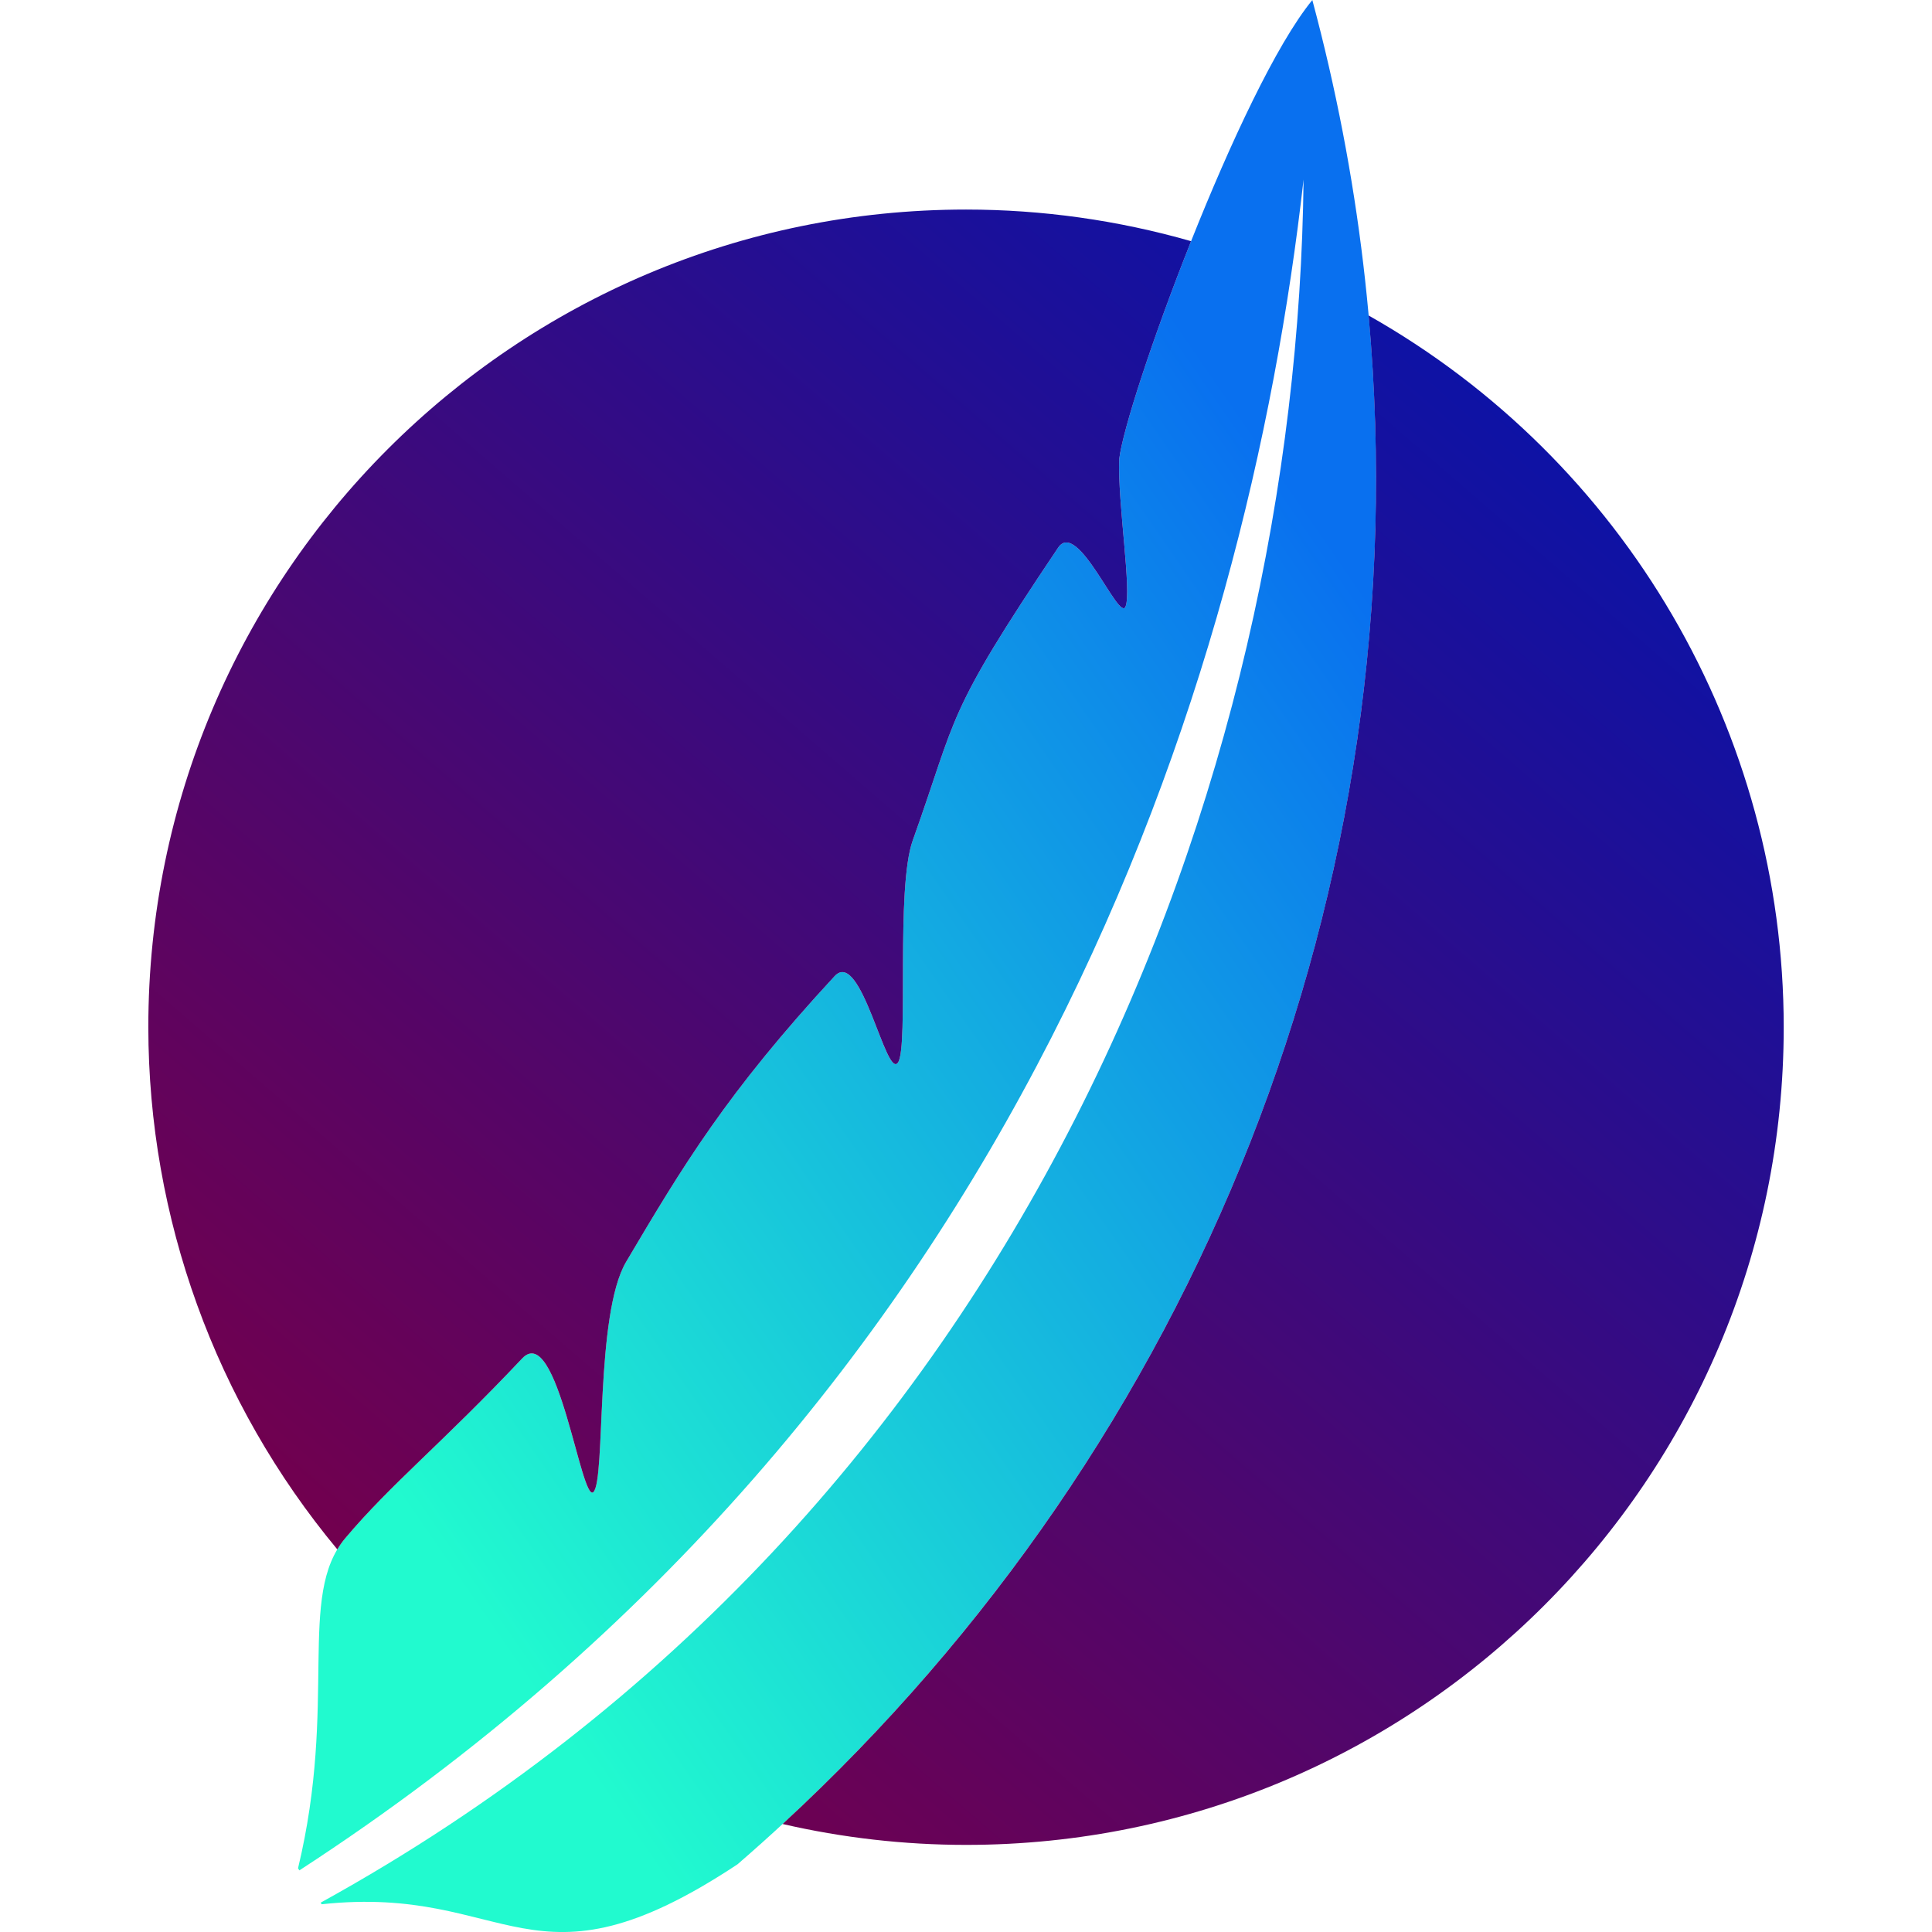
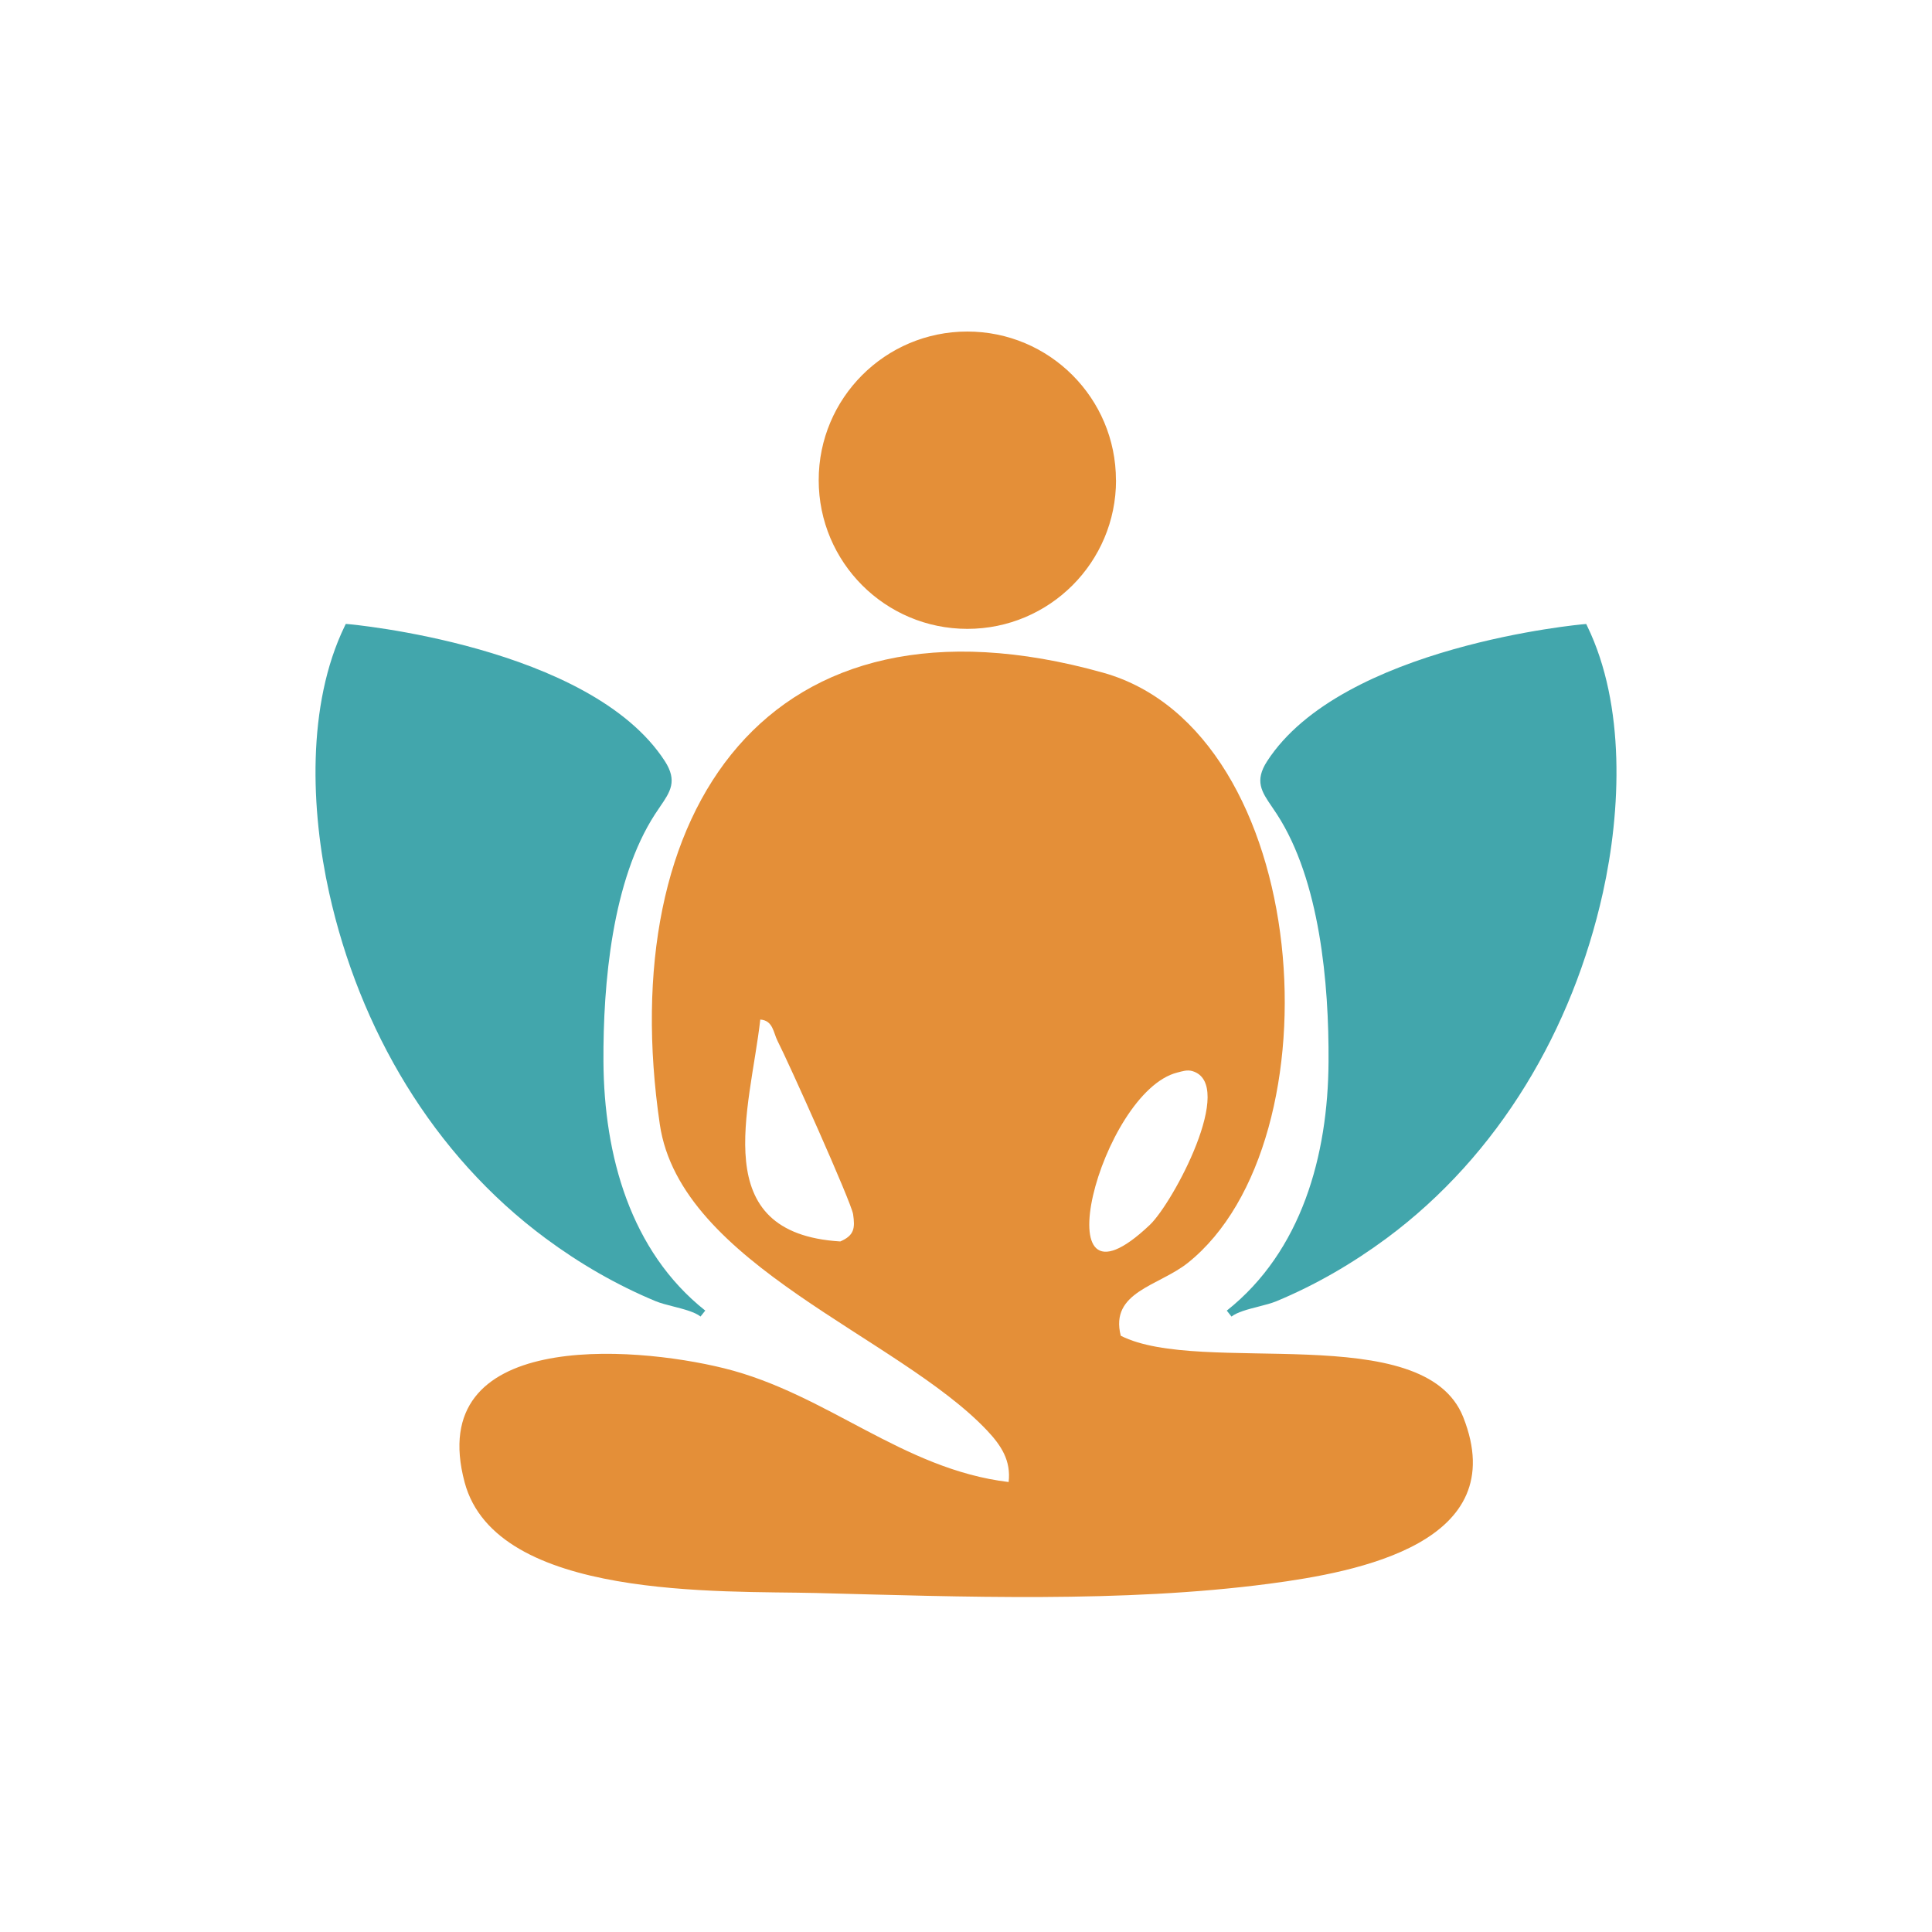
- <svg xmlns="http://www.w3.org/2000/svg" xmlns:xlink="http://www.w3.org/1999/xlink" width="512" height="512" version="1.1" viewBox="0 0 512 512">
+ <svg xmlns="http://www.w3.org/2000/svg" width="500" zoomAndPan="magnify" viewBox="0 0 375 375" height="500" preserveAspectRatio="xMidYMid meet" version="1.0">
  <defs>
-     <linearGradient id="linearGradient22708">
-       <stop stop-color="#21facf" offset="0" />
-       <stop stop-color="#0970ef" offset="1" />
-     </linearGradient>
-     <linearGradient id="linearGradient6949" x1="68.454" x2="198.59" y1="246.73" y2="96.35" gradientTransform="translate(-5.754,-56.594)" gradientUnits="userSpaceOnUse">
-       <stop stop-color="#72004e" offset="0" />
-       <stop stop-color="#0015b1" offset="1" />
-     </linearGradient>
-     <linearGradient id="linearGradient22718" x1="56.735" x2="155.2" y1="246.96" y2="58.575" gradientUnits="userSpaceOnUse">
-       <stop stop-color="#4f00da" offset="0" />
-       <stop stop-color="#e5311b" offset="1" />
-     </linearGradient>
-     <linearGradient id="linearGradient23463" x1="68.454" x2="198.59" y1="246.73" y2="96.35" gradientUnits="userSpaceOnUse" xlink:href="#linearGradient22708" />
-     <linearGradient id="linearGradient903" x1="54.478" x2="192.1" y1="247.56" y2="9.809" gradientTransform="matrix(.87923 0 0 .87923 -9.551 48.787)" gradientUnits="userSpaceOnUse">
-       <stop stop-color="#dc180d" offset="0" />
-       <stop stop-color="#f96e20" offset=".5" />
-       <stop stop-color="#f4ce41" offset="1" />
-     </linearGradient>
-     <linearGradient id="linearGradient918" x1="39.468" x2="154.99" y1="204.22" y2="124.47" gradientUnits="userSpaceOnUse" xlink:href="#linearGradient22708" />
+     <clipPath id="448c6f1139">
+       <path d="M 89 126.305 L 286 126.305 L 286 310 L 89 310 Z M 89 126.305 " clip-rule="nonzero" />
+     </clipPath>
+     <clipPath id="3c4fc82a8b">
+       <path d="M 228.539 208.172 C 213.617 211.902 201.578 258.227 223.164 237.766 C 227.695 233.473 240.027 210.379 231.41 207.891 C 230.406 207.609 229.504 207.934 228.539 208.172 M 147.57 197.895 C 145.586 215.441 137.027 239.379 163.102 240.965 C 165.809 239.797 165.988 238.387 165.586 235.68 C 165.234 233.324 152.988 206.055 150.914 202.027 C 150.117 200.473 150.059 198.074 147.586 197.895 M 217.539 259.266 C 233.102 267.172 276.422 255.887 284.016 275.074 C 293.652 299.461 263.688 305.129 246.293 307.41 C 217.879 311.141 186.699 309.926 158.453 309.203 C 140.109 308.742 96.312 310.625 90.184 287.719 C 82.309 258.242 122.414 261.086 140.566 265.586 C 160.582 270.547 175.152 285.188 195.777 287.66 C 196.25 283.469 194.324 280.57 191.629 277.695 C 174.426 259.457 132.07 245.465 128.07 218.238 C 119.16 157.625 148.871 112.309 214.09 130.562 C 254.996 142.008 260.121 221.539 230.555 245.125 C 224.914 249.625 215.363 250.734 217.539 259.266 " clip-rule="nonzero" />
+     </clipPath>
+     <clipPath id="dffe3bd33c">
+       <path d="M 0 0.305 L 197 0.305 L 197 184 L 0 184 Z M 0 0.305 " clip-rule="nonzero" />
+     </clipPath>
+     <clipPath id="496dd6cda4">
+       <path d="M 139.539 82.172 C 124.617 85.902 112.578 132.227 134.164 111.766 C 138.695 107.473 151.027 84.379 142.41 81.891 C 141.406 81.609 140.504 81.934 139.539 82.172 M 58.57 71.895 C 56.586 89.441 48.027 113.379 74.102 114.965 C 76.809 113.797 76.988 112.387 76.586 109.68 C 76.234 107.324 63.988 80.055 61.914 76.027 C 61.117 74.473 61.059 72.074 58.586 71.895 M 128.539 133.266 C 144.102 141.172 187.422 129.887 195.016 149.074 C 204.652 173.461 174.688 179.129 157.293 181.41 C 128.879 185.141 97.699 183.926 69.453 183.203 C 51.109 182.742 7.312 184.625 1.184 161.719 C -6.691 132.242 33.414 135.086 51.566 139.586 C 71.582 144.547 86.152 159.188 106.777 161.66 C 107.25 157.469 105.324 154.57 102.629 151.695 C 85.426 133.457 43.07 119.465 39.07 92.238 C 30.16 31.625 59.871 -13.691 125.09 4.562 C 165.996 16.008 171.121 95.539 141.555 119.125 C 135.914 123.625 126.363 124.734 128.539 133.266 " clip-rule="nonzero" />
+     </clipPath>
+     <clipPath id="2b2de9b760">
+       <rect x="0" width="197" y="0" height="184" />
+     </clipPath>
+     <clipPath id="d1788be77a">
+       <path d="M 159 65 L 216 65 L 216 122 L 159 122 Z M 159 65 " clip-rule="nonzero" />
+     </clipPath>
+     <clipPath id="4d2405197b">
+       <path d="M 215.883 93.207 C 215.883 108.738 203.297 121.324 187.766 121.324 C 172.234 121.324 159.652 108.738 159.652 93.207 C 159.652 77.676 172.219 65.094 187.75 65.094 C 203.281 65.094 215.867 77.676 215.867 93.207 " clip-rule="nonzero" />
+     </clipPath>
+     <clipPath id="86f898cc3f">
+       <path d="M 0.602 0.039 L 57 0.039 L 57 56.441 L 0.602 56.441 Z M 0.602 0.039 " clip-rule="nonzero" />
+     </clipPath>
+     <clipPath id="87931a5803">
+       <path d="M 56.883 28.207 C 56.883 43.738 44.297 56.324 28.766 56.324 C 13.234 56.324 0.652 43.738 0.652 28.207 C 0.652 12.676 13.219 0.094 28.75 0.094 C 44.281 0.094 56.867 12.676 56.867 28.207 " clip-rule="nonzero" />
+     </clipPath>
+     <clipPath id="84a098d9b1">
+       <rect x="0" width="57" y="0" height="57" />
+     </clipPath>
+     <clipPath id="cea734b344">
+       <path d="M 158.891 64.09 L 217 64.09 L 217 122.227 L 158.891 122.227 Z M 158.891 64.09 " clip-rule="nonzero" />
+     </clipPath>
+     <clipPath id="25f4f69a5a">
+       <path d="M 216.621 93.207 C 216.621 109.152 203.695 122.062 187.766 122.062 L 187.766 121.324 L 187.766 122.062 C 171.82 122.062 158.91 109.141 158.91 93.207 L 159.652 93.207 L 158.91 93.207 C 158.895 77.277 171.82 64.352 187.75 64.352 L 187.75 65.094 L 187.75 64.352 C 203.695 64.352 216.605 77.277 216.605 93.207 L 215.867 93.207 L 216.605 93.207 M 215.125 93.207 C 215.141 78.094 202.883 65.832 187.75 65.832 C 172.621 65.832 160.375 78.094 160.375 93.207 C 160.375 108.324 172.637 120.582 187.75 120.582 C 202.867 120.582 215.125 108.324 215.125 93.207 Z M 215.125 93.207 " clip-rule="nonzero" />
+     </clipPath>
+     <clipPath id="0e85d32893">
+       <path d="M 0.891 0.32 L 58.719 0.32 L 58.719 58.16 L 0.891 58.16 Z M 0.891 0.32 " clip-rule="nonzero" />
+     </clipPath>
+     <clipPath id="bab24abdc0">
+       <path d="M 58.621 29.207 C 58.621 45.152 45.695 58.062 29.766 58.062 L 29.766 57.324 L 29.766 58.062 C 13.82 58.062 0.91 45.141 0.91 29.207 L 1.652 29.207 L 0.91 29.207 C 0.895 13.277 13.82 0.352 29.75 0.352 L 29.75 1.094 L 29.75 0.352 C 45.695 0.352 58.605 13.277 58.605 29.207 L 57.867 29.207 L 58.605 29.207 M 57.125 29.207 C 57.141 14.094 44.883 1.832 29.75 1.832 C 14.621 1.832 2.375 14.094 2.375 29.207 C 2.375 44.324 14.637 56.582 29.75 56.582 C 44.867 56.582 57.125 44.324 57.125 29.207 Z M 57.125 29.207 " clip-rule="nonzero" />
+     </clipPath>
+     <clipPath id="cc510108de">
+       <rect x="0" width="59" y="0" height="59" />
+     </clipPath>
+     <clipPath id="14ac41277b">
+       <path d="M 61 121.207 L 136.453 121.207 L 136.453 255 L 61 255 Z M 61 121.207 " clip-rule="nonzero" />
+     </clipPath>
+     <clipPath id="ff9a508ff5">
+       <path d="M 67.562 121.887 C 67.562 121.887 114.051 125.93 128.426 148.152 C 131.016 152.148 128.973 153.852 126.516 157.641 C 118.094 170.656 116.301 190.848 116.391 206.113 C 116.508 224.309 121.617 243.215 136.422 254.957 C 134.453 253.387 129.891 252.852 127.539 251.875 C 120.004 248.738 112.867 244.605 106.309 239.75 C 84.59 223.641 70.434 199.391 64.617 173.141 C 61.078 157.195 60.262 136.957 67.578 121.887 " clip-rule="nonzero" />
+     </clipPath>
+     <clipPath id="6db1bdfb10">
+       <path d="M 0 0.68 L 75.453 0.68 L 75.453 134 L 0 134 Z M 0 0.68 " clip-rule="nonzero" />
+     </clipPath>
+     <clipPath id="5cc51dd524">
+       <path d="M 6.562 0.887 C 6.562 0.887 53.051 4.93 67.426 27.152 C 70.016 31.148 67.973 32.852 65.516 36.641 C 57.094 49.656 55.301 69.848 55.391 85.113 C 55.508 103.309 60.617 122.215 75.422 133.957 C 73.453 132.387 68.891 131.852 66.539 130.875 C 59.004 127.738 51.867 123.605 45.309 118.75 C 23.59 102.641 9.434 78.391 3.617 52.141 C 0.078 36.195 -0.738 15.957 6.578 0.887 " clip-rule="nonzero" />
+     </clipPath>
+     <clipPath id="c77348a4ff">
+       <rect x="0" width="76" y="0" height="134" />
+     </clipPath>
+     <clipPath id="51e76f435a">
+       <path d="M 61 121 L 137 121 L 137 255.836 L 61 255.836 Z M 61 121 " clip-rule="nonzero" />
+     </clipPath>
+     <clipPath id="1558c5aabc">
+       <path d="M 67.637 121.145 C 67.711 121.145 114.523 125.293 129.047 147.734 L 128.426 148.137 L 129.047 147.734 C 131.535 151.586 130.086 153.703 128.129 156.559 C 127.805 157.02 127.48 157.508 127.137 158.039 L 126.516 157.641 L 127.137 158.039 C 118.832 170.848 117.043 190.848 117.129 206.113 L 116.391 206.113 L 117.129 206.113 C 117.25 224.207 122.328 242.832 136.879 254.379 L 136.422 254.957 L 135.961 255.531 C 134.883 254.676 132.824 254.125 130.664 253.578 C 129.434 253.27 128.191 252.941 127.258 252.559 C 119.66 249.402 112.465 245.23 105.879 240.344 L 106.324 239.75 L 105.879 240.344 C 83.98 224.117 69.754 199.703 63.891 173.305 C 60.336 157.301 59.48 136.867 66.895 121.559 L 67.117 121.102 L 67.621 121.145 M 67.488 122.625 L 67.547 121.887 L 68.215 122.211 C 61.031 137.078 61.805 157.109 65.34 172.992 L 64.617 173.156 L 65.34 172.992 C 71.129 199.082 85.18 223.168 106.75 239.16 C 113.25 243.984 120.344 248.086 127.82 251.195 L 127.539 251.875 L 127.82 251.195 C 128.633 251.535 129.758 251.832 131.031 252.145 C 133.062 252.66 135.504 253.27 136.895 254.379 L 135.977 255.531 C 120.922 243.586 115.781 224.414 115.664 206.113 C 115.562 190.836 117.352 170.434 125.91 157.227 C 126.266 156.68 126.605 156.191 126.918 155.715 C 128.84 152.918 129.773 151.555 127.82 148.535 C 113.664 126.699 67.652 122.641 67.504 122.625 Z M 67.488 122.625 " clip-rule="nonzero" />
+     </clipPath>
+     <clipPath id="eb4f2ef3c0">
+       <path d="M 0 0 L 76 0 L 76 134.602 L 0 134.602 Z M 0 0 " clip-rule="nonzero" />
+     </clipPath>
+     <clipPath id="ab2dd0cba2">
+       <path d="M 6.637 0.145 C 6.711 0.145 53.523 4.293 68.047 26.734 L 67.426 27.137 L 68.047 26.734 C 70.535 30.586 69.086 32.703 67.129 35.559 C 66.805 36.02 66.48 36.508 66.137 37.039 L 65.516 36.641 L 66.137 37.039 C 57.832 49.848 56.043 69.848 56.129 85.113 L 55.391 85.113 L 56.129 85.113 C 56.25 103.207 61.328 121.832 75.879 133.379 L 75.422 133.957 L 74.961 134.531 C 73.883 133.676 71.824 133.125 69.664 132.578 C 68.434 132.27 67.191 131.941 66.258 131.559 C 58.66 128.402 51.465 124.23 44.879 119.344 L 45.324 118.75 L 44.879 119.344 C 22.98 103.117 8.754 78.703 2.891 52.305 C -0.664 36.301 -1.52 15.867 5.895 0.559 L 6.117 0.102 L 6.621 0.145 M 6.488 1.625 L 6.547 0.887 L 7.215 1.211 C 0.031 16.078 0.805 36.109 4.34 51.992 L 3.617 52.156 L 4.34 51.992 C 10.129 78.082 24.18 102.168 45.75 118.16 C 52.25 122.984 59.344 127.086 66.82 130.195 L 66.539 130.875 L 66.82 130.195 C 67.633 130.535 68.758 130.832 70.031 131.145 C 72.062 131.66 74.504 132.27 75.895 133.379 L 74.977 134.531 C 59.922 122.586 54.781 103.414 54.664 85.113 C 54.562 69.836 56.352 49.434 64.91 36.227 C 65.266 35.68 65.605 35.191 65.918 34.715 C 67.84 31.918 68.773 30.555 66.82 27.535 C 52.664 5.699 6.652 1.641 6.504 1.625 Z M 6.488 1.625 " clip-rule="nonzero" />
+     </clipPath>
+     <clipPath id="23feef39e2">
+       <rect x="0" width="76" y="0" height="135" />
+     </clipPath>
+     <clipPath id="810e3d4275">
+       <path d="M 238.441 121.207 L 313.918 121.207 L 313.918 255 L 238.441 255 Z M 238.441 121.207 " clip-rule="nonzero" />
+     </clipPath>
+     <clipPath id="717cdb6f5f">
+       <path d="M 307.438 121.887 C 307.438 121.887 260.949 125.93 246.574 148.152 C 243.98 152.148 246.023 153.852 248.484 157.641 C 256.906 170.656 258.699 190.848 258.609 206.113 C 258.492 224.309 253.383 243.215 238.578 254.957 C 240.547 253.387 245.105 252.852 247.461 251.875 C 254.996 248.738 262.133 244.605 268.691 239.75 C 290.426 223.641 304.566 199.391 310.398 173.141 C 313.938 157.195 314.75 136.957 307.438 121.887 " clip-rule="nonzero" />
+     </clipPath>
+     <clipPath id="635f288351">
+       <path d="M 0.559 0.68 L 75.918 0.68 L 75.918 134 L 0.559 134 Z M 0.559 0.68 " clip-rule="nonzero" />
+     </clipPath>
+     <clipPath id="32bb735d5e">
+       <path d="M 69.438 0.887 C 69.438 0.887 22.949 4.93 8.574 27.152 C 5.98 31.148 8.023 32.852 10.484 36.641 C 18.906 49.656 20.699 69.848 20.609 85.113 C 20.492 103.309 15.383 122.215 0.578 133.957 C 2.547 132.387 7.105 131.852 9.461 130.875 C 16.996 127.738 24.133 123.605 30.691 118.75 C 52.426 102.641 66.566 78.391 72.398 52.141 C 75.938 36.195 76.75 15.957 69.438 0.887 " clip-rule="nonzero" />
+     </clipPath>
+     <clipPath id="eaf44bae7b">
+       <rect x="0" width="76" y="0" height="134" />
+     </clipPath>
+     <clipPath id="6e257f9d1d">
+       <path d="M 238 121 L 313.918 121 L 313.918 255.836 L 238 255.836 Z M 238 121 " clip-rule="nonzero" />
+     </clipPath>
+     <clipPath id="5e0f161a95">
+       <path d="M 307.496 122.625 C 307.363 122.641 261.332 126.699 247.195 148.551 C 245.238 151.57 246.172 152.918 248.098 155.73 C 248.41 156.191 248.766 156.691 249.105 157.242 C 257.66 170.449 259.438 190.848 259.348 206.129 C 259.23 224.426 254.094 243.602 239.035 255.547 L 238.117 254.395 C 239.512 253.297 241.953 252.676 243.98 252.156 C 245.238 251.832 246.367 251.551 247.195 251.211 L 247.477 251.891 L 247.195 251.211 C 254.672 248.102 261.762 244 268.262 239.172 C 289.832 223.184 303.883 199.094 309.688 173.008 L 310.414 173.172 L 309.688 173.008 C 313.211 157.121 313.996 137.09 306.785 122.227 L 307.453 121.902 L 307.512 122.641 M 307.379 121.16 L 307.883 121.117 L 308.102 121.574 C 315.52 136.883 314.66 157.316 311.109 173.32 C 305.246 199.703 291.02 224.133 269.121 240.359 L 268.676 239.766 L 269.121 240.359 C 262.52 245.242 255.336 249.418 247.742 252.57 C 246.809 252.957 245.566 253.281 244.336 253.594 C 242.176 254.141 240.117 254.688 239.035 255.547 L 238.578 254.969 L 238.117 254.395 C 252.672 242.844 257.766 224.207 257.867 206.129 L 258.609 206.129 L 257.867 206.129 C 257.973 190.863 256.168 170.863 247.859 158.055 L 248.484 157.656 L 247.859 158.055 C 247.52 157.535 247.195 157.047 246.867 156.574 C 244.914 153.719 243.449 151.602 245.949 147.75 L 246.574 148.152 L 245.949 147.75 C 260.477 125.305 307.305 121.16 307.363 121.16 Z M 307.379 121.16 " clip-rule="nonzero" />
+     </clipPath>
+     <clipPath id="d8fb730bc2">
+       <path d="M 0.078 0 L 75.918 0 L 75.918 134.602 L 0.078 134.602 Z M 0.078 0 " clip-rule="nonzero" />
+     </clipPath>
+     <clipPath id="6799f2cbe1">
+       <path d="M 69.496 1.625 C 69.363 1.641 23.332 5.699 9.195 27.551 C 7.238 30.57 8.172 31.918 10.098 34.73 C 10.41 35.191 10.766 35.691 11.105 36.242 C 19.66 49.449 21.438 69.848 21.348 85.129 C 21.23 103.426 16.094 122.602 1.035 134.547 L 0.117 133.395 C 1.512 132.297 3.953 131.676 5.98 131.156 C 7.238 130.832 8.367 130.551 9.195 130.211 L 9.477 130.891 L 9.195 130.211 C 16.672 127.102 23.762 123 30.262 118.172 C 51.832 102.184 65.883 78.094 71.688 52.008 L 72.414 52.172 L 71.688 52.008 C 75.211 36.121 75.996 16.09 68.785 1.227 L 69.453 0.902 L 69.512 1.641 M 69.379 0.16 L 69.883 0.117 L 70.102 0.574 C 77.52 15.883 76.66 36.316 73.109 52.32 C 67.246 78.703 53.02 103.133 31.121 119.359 L 30.676 118.766 L 31.121 119.359 C 24.52 124.242 17.336 128.418 9.742 131.57 C 8.809 131.957 7.566 132.281 6.336 132.594 C 4.176 133.141 2.117 133.688 1.035 134.547 L 0.578 133.969 L 0.117 133.395 C 14.672 121.844 19.766 103.207 19.867 85.129 L 20.609 85.129 L 19.867 85.129 C 19.973 69.863 18.168 49.863 9.859 37.055 L 10.484 36.656 L 9.859 37.055 C 9.52 36.535 9.195 36.047 8.867 35.574 C 6.914 32.719 5.449 30.602 7.949 26.75 L 8.574 27.152 L 7.949 26.75 C 22.477 4.305 69.305 0.16 69.363 0.16 Z M 69.379 0.16 " clip-rule="nonzero" />
+     </clipPath>
+     <clipPath id="c612dfc3dd">
+       <rect x="0" width="76" y="0" height="135" />
+     </clipPath>
  </defs>
-   <g transform="matrix(2.473 0 0 2.473 -4.8978 -4.8812)">
-     <path transform="translate(-5.5496,-57.412)" d="m148.16 59.393c-7.71 9.399-19.951 42.888-20.696 49.204-0.17 4.674 1.373 14.231 0.672 15.805-0.719 1.613-5.117-9.446-7.215-6.327-12.219 18.168-10.7 17.731-15.582 31.378-1.836 5.131-0.424 21.99-1.567 23.773-1.273 1.987-3.962-12.31-6.806-9.236-11.603 12.54-16.279 20.379-22.336 30.607-3.359 5.673-2.182 23.33-3.506 24.674-1.302 1.321-3.857-18.326-7.644-14.309-8.519 9.038-14.054 13.441-18.946 19.252-5.198 6.174-0.783 17.584-5.067 35.383l0.145 0.221c77.447-50.308 101.52-127.16 107.61-181.19-0.681 63.93-29.41 142.78-105.33 184.65l0.113 0.171c20.241-2.181 22.307 10.458 44.562-4.284 55.792-48.277 81.856-124.29 61.593-199.78z" display="none" fill="url(#linearGradient903)" />
-     <path transform="translate(-5.5498,-57.412)" d="m148.16 59.393c-7.71 9.399-19.951 42.888-20.696 49.204-0.17 4.674 1.373 14.231 0.672 15.805-0.719 1.613-5.117-9.446-7.215-6.327-12.219 18.168-10.7 17.731-15.582 31.378-1.836 5.131-0.424 21.99-1.567 23.773-1.273 1.987-3.962-12.31-6.806-9.236-11.603 12.54-16.279 20.379-22.336 30.607-3.359 5.673-2.182 23.33-3.506 24.674-1.302 1.321-3.857-18.326-7.644-14.309-8.519 9.038-14.054 13.441-18.946 19.252-5.198 6.174-0.783 17.584-5.067 35.383l0.145 0.221c77.447-50.308 101.52-127.16 107.61-181.19-0.681 63.93-29.41 142.78-105.33 184.65l0.113 0.171c20.241-2.181 22.307 10.458 44.562-4.284 55.792-48.277 81.856-124.29 61.593-199.78z" fill="url(#linearGradient918)" />
-     <g transform="translate(0 2.0218e-5)">
-       <path transform="translate(-5.7543,-56.594)" d="m111.25 81.024c-48.394-1.5e-5 -87.625 39.231-87.625 87.625 0.017 20.443 7.182 40.236 20.253 55.954 0.252-0.422 0.536-0.824 0.858-1.206 4.892-5.81 10.427-10.214 18.946-19.252 3.787-4.018 6.341 15.63 7.644 14.309 1.324-1.344 0.147-19.001 3.506-24.674 6.056-10.228 10.733-18.067 22.336-30.607 2.844-3.074 5.533 11.223 6.806 9.236 1.142-1.782-0.269-18.641 1.566-23.773 4.882-13.647 3.363-13.21 15.582-31.378 2.098-3.119 6.496 7.94 7.215 6.327 0.701-1.573-0.842-11.131-0.672-15.805 0.372-3.15 3.604-13.059 7.705-23.367-7.843-2.247-15.962-3.388-24.12-3.389zm43.142 11.356c5.566 61.595-18.426 120.7-62.796 161.65 6.446 1.486 13.04 2.237 19.655 2.239 48.394 1e-5 87.625-39.231 87.625-87.625-3.1e-4 -31.581-16.995-60.719-44.484-76.268z" display="none" fill="url(#linearGradient22718)" />
-       <path transform="translate(-5.754,-56.594)" d="m111.25 81.024c-48.394-1.5e-5 -87.625 39.231-87.625 87.625 0.017 20.443 7.182 40.236 20.253 55.954 0.252-0.422 0.536-0.824 0.858-1.206 4.892-5.81 10.427-10.214 18.946-19.252 3.787-4.018 6.341 15.63 7.644 14.309 1.324-1.344 0.147-19.001 3.506-24.674 6.056-10.228 10.733-18.067 22.336-30.607 2.844-3.074 5.533 11.223 6.806 9.236 1.142-1.782-0.269-18.641 1.566-23.773 4.882-13.647 3.363-13.21 15.582-31.378 2.098-3.119 6.496 7.94 7.215 6.327 0.701-1.573-0.842-11.131-0.672-15.805 0.372-3.15 3.604-13.059 7.705-23.367-7.843-2.247-15.962-3.388-24.12-3.389zm43.142 11.356c5.566 61.595-18.426 120.7-62.796 161.65 6.446 1.486 13.04 2.237 19.655 2.239 48.394 1e-5 87.625-39.231 87.625-87.625-3.1e-4 -31.581-16.995-60.719-44.484-76.268z" display="none" fill="url(#linearGradient23463)" />
-       <path d="m105.5 24.43c-48.394-1.5e-5 -87.625 39.231-87.625 87.625 0.017 20.443 7.182 40.236 20.253 55.954 0.252-0.422 0.536-0.824 0.858-1.206 4.892-5.81 10.427-10.214 18.946-19.252 3.787-4.018 6.341 15.63 7.644 14.309 1.324-1.344 0.147-19.001 3.506-24.674 6.056-10.228 10.733-18.067 22.336-30.607 2.844-3.074 5.533 11.223 6.806 9.236 1.142-1.782-0.269-18.641 1.566-23.773 4.882-13.647 3.363-13.21 15.582-31.378 2.098-3.119 6.496 7.94 7.215 6.327 0.701-1.573-0.842-11.131-0.672-15.805 0.372-3.15 3.604-13.059 7.705-23.367-7.843-2.247-15.962-3.388-24.12-3.389zm43.142 11.356c5.566 61.595-18.426 120.7-62.796 161.65 6.446 1.486 13.04 2.237 19.655 2.239 48.394 1e-5 87.625-39.231 87.625-87.625-3.1e-4 -31.581-16.995-60.719-44.484-76.268z" fill="url(#linearGradient6949)" />
+   <g clip-path="url(#448c6f1139)">
+     <g clip-path="url(#3c4fc82a8b)">
+       <g transform="matrix(1, 0, 0, 1, 89, 126)">
+         <g clip-path="url(#2b2de9b760)">
+           <g clip-path="url(#dffe3bd33c)">
+             <g clip-path="url(#496dd6cda4)">
+               <rect x="-171.5" width="540" fill="#e48f38" height="540" y="-208.5" fill-opacity="1" />
+             </g>
+           </g>
+         </g>
+       </g>
+     </g>
+   </g>
+   <g clip-path="url(#d1788be77a)">
+     <g clip-path="url(#4d2405197b)">
+       <g transform="matrix(1, 0, 0, 1, 159, 65)">
+         <g clip-path="url(#84a098d9b1)">
+           <g clip-path="url(#86f898cc3f)">
+             <g clip-path="url(#87931a5803)">
+               <rect x="-241.5" width="540" fill="#e48f38" height="540" y="-147.5" fill-opacity="1" />
+             </g>
+           </g>
+         </g>
+       </g>
+     </g>
+   </g>
+   <g clip-path="url(#cea734b344)">
+     <g clip-path="url(#25f4f69a5a)">
+       <g transform="matrix(1, 0, 0, 1, 158, 64)">
+         <g clip-path="url(#cc510108de)">
+           <g clip-path="url(#0e85d32893)">
+             <g clip-path="url(#bab24abdc0)">
+               <rect x="-240.5" width="540" fill="#e48f38" height="540" y="-146.5" fill-opacity="1" />
+             </g>
+           </g>
+         </g>
+       </g>
+     </g>
+   </g>
+   <g clip-path="url(#14ac41277b)">
+     <g clip-path="url(#ff9a508ff5)">
+       <g transform="matrix(1, 0, 0, 1, 61, 121)">
+         <g clip-path="url(#c77348a4ff)">
+           <g clip-path="url(#6db1bdfb10)">
+             <g clip-path="url(#5cc51dd524)">
+               <rect x="-143.5" width="540" fill="#42a6ac" height="540" y="-203.5" fill-opacity="1" />
+             </g>
+           </g>
+         </g>
+       </g>
+     </g>
+   </g>
+   <g clip-path="url(#51e76f435a)">
+     <g clip-path="url(#1558c5aabc)">
+       <g transform="matrix(1, 0, 0, 1, 61, 121)">
+         <g clip-path="url(#23feef39e2)">
+           <g clip-path="url(#eb4f2ef3c0)">
+             <g clip-path="url(#ab2dd0cba2)">
+               <rect x="-143.5" width="540" fill="#42a6ac" height="540" y="-203.5" fill-opacity="1" />
+             </g>
+           </g>
+         </g>
+       </g>
+     </g>
+   </g>
+   <g clip-path="url(#810e3d4275)">
+     <g clip-path="url(#717cdb6f5f)">
+       <g transform="matrix(1, 0, 0, 1, 238, 121)">
+         <g clip-path="url(#eaf44bae7b)">
+           <g clip-path="url(#635f288351)">
+             <g clip-path="url(#32bb735d5e)">
+               <rect x="-320.5" width="540" fill="#42a6ac" height="540" y="-203.5" fill-opacity="1" />
+             </g>
+           </g>
+         </g>
+       </g>
+     </g>
+   </g>
+   <g clip-path="url(#6e257f9d1d)">
+     <g clip-path="url(#5e0f161a95)">
+       <g transform="matrix(1, 0, 0, 1, 238, 121)">
+         <g clip-path="url(#c612dfc3dd)">
+           <g clip-path="url(#d8fb730bc2)">
+             <g clip-path="url(#6799f2cbe1)">
+               <rect x="-320.5" width="540" fill="#42a6ac" height="540" y="-203.5" fill-opacity="1" />
+             </g>
+           </g>
+         </g>
+       </g>
    </g>
  </g>
</svg>
